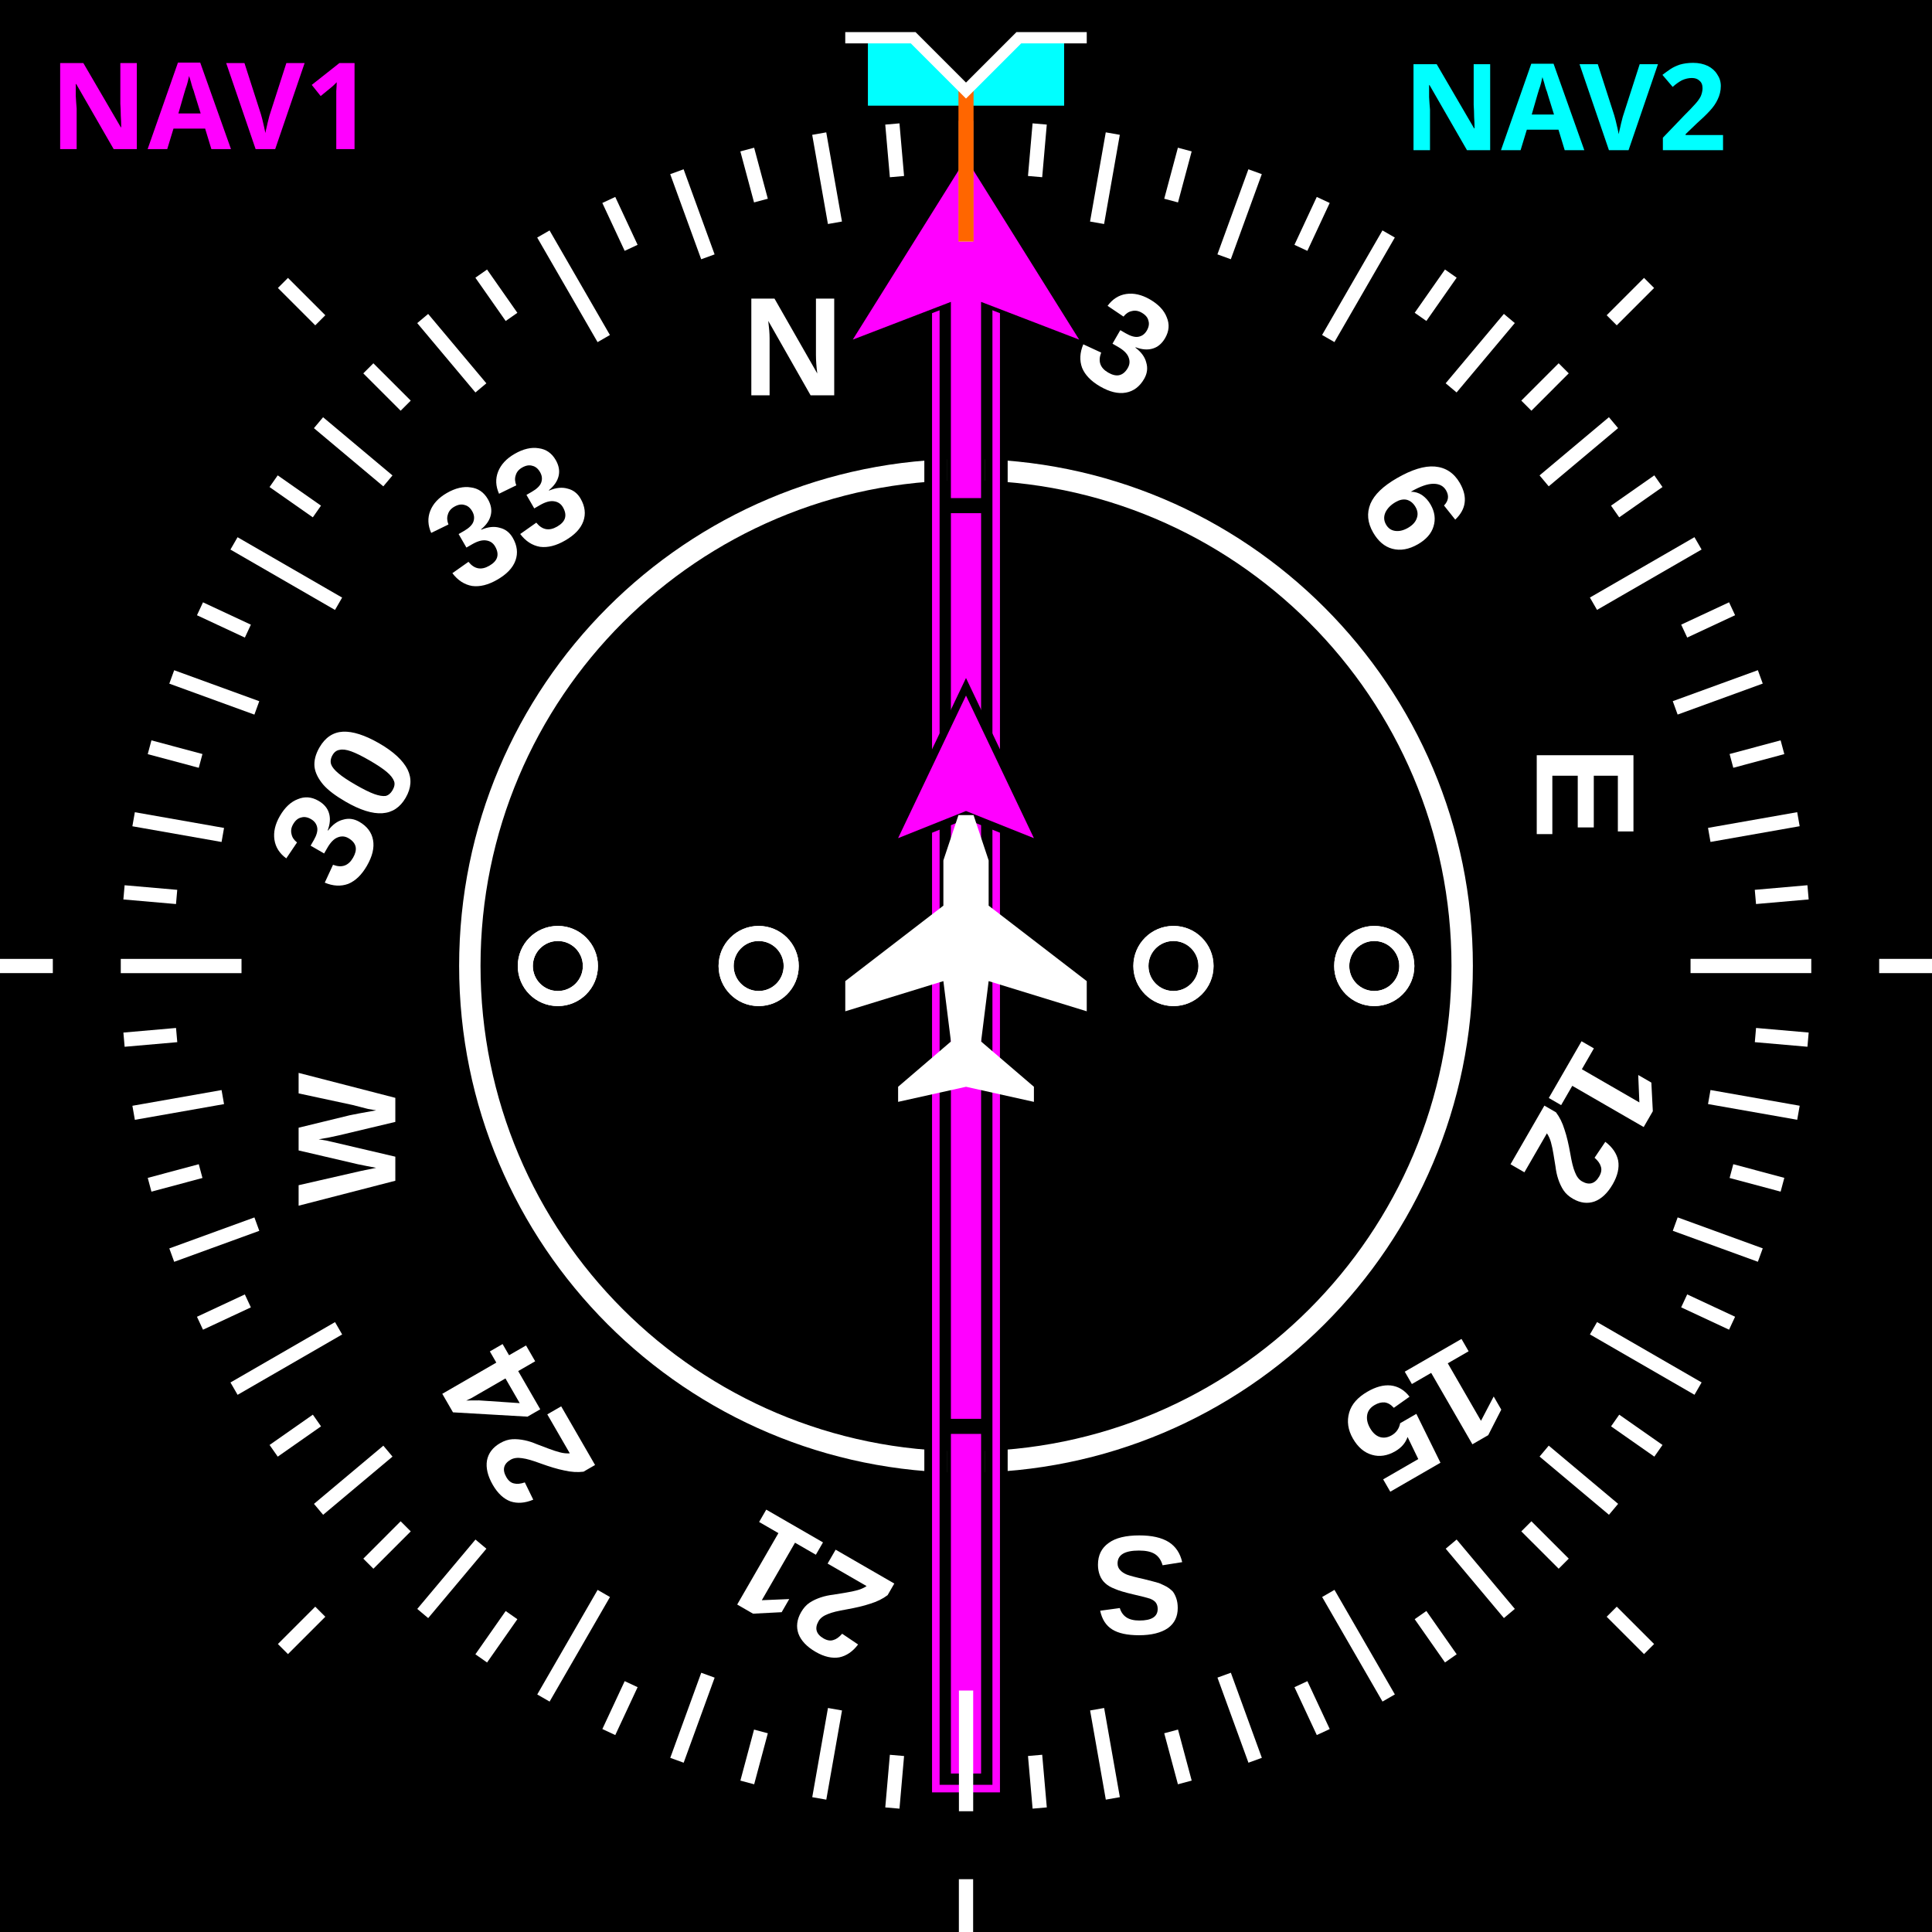
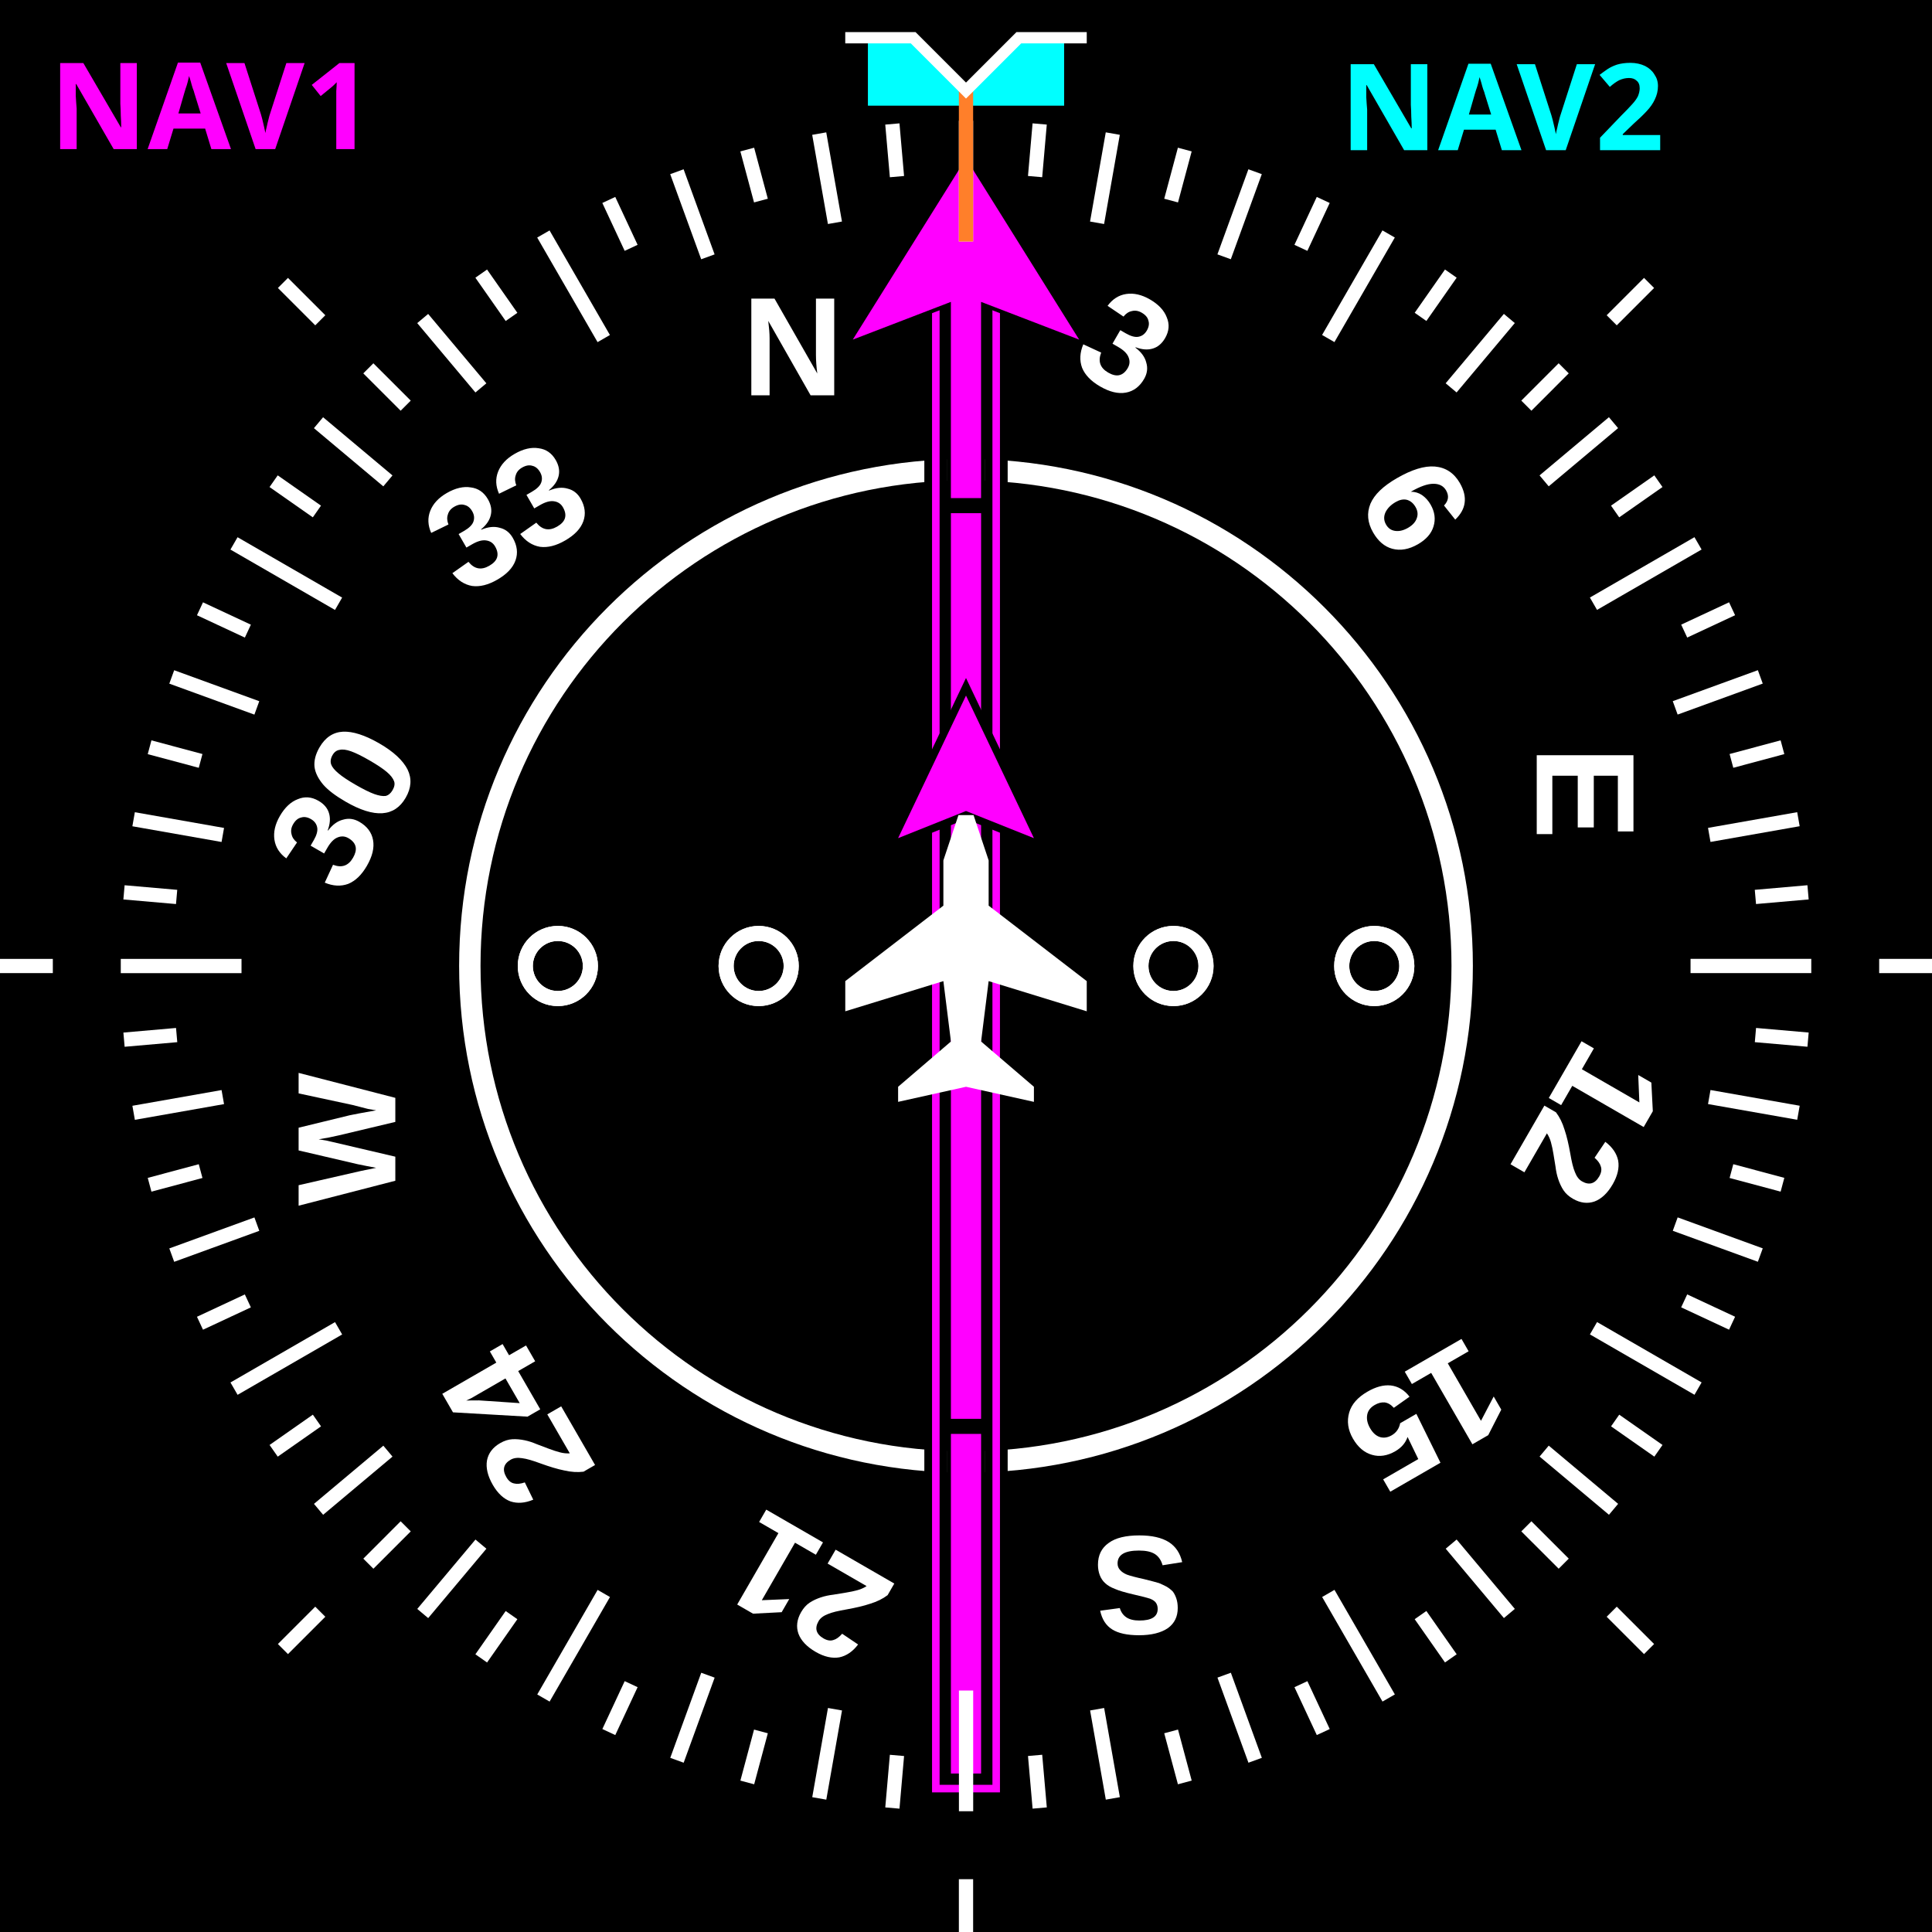
<svg xmlns="http://www.w3.org/2000/svg" xmlns:xlink="http://www.w3.org/1999/xlink" width="256" height="256" version="1.1" viewBox="0 0 67.732 67.732">
  <g transform="translate(0 -229.27)">
-     <rect id="background" y="229.27" width="67.733" height="67.733" style="paint-order:stroke fill markers" />
-     <circle cx="33.866" cy="263.13" r="17.395" fill="none" stroke="#fff" stroke-width=".75" style="paint-order:stroke fill markers" />
+     <g id="baseplate">
+       <rect id="background" y="229.27" width="67.733" height="67.733" style="paint-order:stroke fill markers" />
+       <circle cx="33.866" cy="263.13" r="17.395" fill="none" stroke="#fff" stroke-width=".75" style="paint-order:stroke fill markers" />
+     </g>
  </g>
  <g>
    <g id="heading">
      <g stroke="#000">
        <path id="nav2-bearing" d="m33.866 5.556-3.969 6.35 2.646-1.058v52.122h2.646v-52.122l2.646 1.058zm0 4.762 0.794 0.317v51.805h-1.587v-51.805z" fill="#0ff" stroke-width=".265px" />
        <g id="nav2-course">
          <g id="nav2-deviation" fill="#0ff" stroke="#000" stroke-width=".265">
            <rect x="33.337" y="17.991" width="1.058" height="31.75" style="paint-order:stroke fill markers" />
            <path id="nav2-to" d="m31.22 29.633 2.646-1.058 2.646 1.058-2.646-5.556z" style="paint-order:normal" />
          </g>
          <g fill="none" stroke="#fff" stroke-width=".529">
            <circle cx="48.179" cy="33.866" r="1.141" style="paint-order:stroke fill markers" />
            <circle cx="41.139" cy="33.866" r="1.141" style="paint-order:stroke fill markers" />
            <circle cx="26.597" cy="33.866" r="1.141" style="paint-order:stroke fill markers" />
            <circle cx="19.557" cy="33.866" r="1.141" style="paint-order:stroke fill markers" />
          </g>
          <path id="nav2-course-pointer" d="m33.866 5.556-3.969 6.35 3.439-1.323v6.879h1.058v-6.879l3.439 1.323zm-0.529 44.714v11.906h1.058v-11.906z" fill="#0ff" stroke="#000" stroke-width=".265" style="paint-order:stroke fill markers" />
        </g>
        <path id="nav1-bearing" d="m33.866 5.556-3.969 6.35 2.646-1.058v52.122h2.646v-52.122l2.646 1.058zm0 4.762 0.794 0.317v51.805h-1.587v-51.805z" fill="#f0f" stroke-width=".265px" />
        <g id="nav1-course">
          <g id="nav1-deviation" fill="#f0f" stroke="#000" stroke-width=".265">
            <rect x="33.337" y="17.991" width="1.058" height="31.75" style="paint-order:stroke fill markers" />
            <path id="nav1-to" d="m31.22 29.633 2.646-1.058 2.646 1.058-2.646-5.556z" style="paint-order:normal" />
          </g>
          <g fill="none" stroke="#fff" stroke-width=".529">
            <circle cx="48.179" cy="33.866" r="1.141" style="paint-order:stroke fill markers" />
            <circle cx="41.139" cy="33.866" r="1.141" style="paint-order:stroke fill markers" />
            <circle cx="26.597" cy="33.866" r="1.141" style="paint-order:stroke fill markers" />
            <circle cx="19.557" cy="33.866" r="1.141" style="paint-order:stroke fill markers" />
          </g>
          <path id="nav1-course-pointer" d="m33.866 5.556-3.969 6.35 3.439-1.323v6.879h1.058v-6.879l3.439 1.323zm-0.529 44.714v11.906h1.058v-11.906z" fill="#f0f" stroke="#000" stroke-width=".265" style="paint-order:stroke fill markers" />
        </g>
      </g>
      <path id="heading-select" d="m32.014 1.323h-1.587v2.381h6.88l-4.26e-4 -2.381h-1.587l-1.852 1.852z" fill="#0ff" />
      <g id="compass-rose">
        <use transform="rotate(-30 33.867 33.866)" width="100%" height="100%" xlink:href="#g1294" />
        <g fill="#000000" font-family="sans-serif" font-size="4.233px" letter-spacing="0px" stroke-width=".265" word-spacing="0px">
          <text transform="rotate(-90)" x="-33.884" y="13.858" style="line-height:1.25" xml:space="preserve">
            <tspan x="-33.884" y="13.858" fill="#ffffff" font-family="Arial" font-size="4.939px" font-weight="bold" stroke-width=".265" text-align="center" text-anchor="middle">W</tspan>
          </text>
          <text transform="rotate(90)" x="33.849" y="-53.875" style="line-height:1.25" xml:space="preserve">
            <tspan x="33.849" y="-53.875" fill="#ffffff" font-family="Arial" font-size="4.939px" font-weight="bold" stroke-width=".265" text-align="center" text-anchor="middle">E</tspan>
          </text>
          <text transform="rotate(-60)" x="-12.414" y="26.254" style="line-height:1.25" xml:space="preserve">
            <tspan x="-12.414" y="26.254" fill="#ffffff" font-family="Arial" font-size="4.939px" font-weight="bold" stroke-width=".265" text-align="center" text-anchor="middle">30</tspan>
          </text>
          <text transform="rotate(120)" x="12.378" y="-66.271" style="line-height:1.25" xml:space="preserve">
            <tspan x="12.378" y="-66.271" fill="#ffffff" font-family="Arial" font-size="4.939px" font-weight="bold" stroke-width=".265" text-align="center" text-anchor="middle">12</tspan>
          </text>
          <text transform="rotate(-30)" x="12.378" y="26.254" style="line-height:1.25" xml:space="preserve">
            <tspan x="12.378" y="26.254" fill="#ffffff" font-family="Arial" font-size="4.939px" font-weight="bold" stroke-width=".265" text-align="center" text-anchor="middle">33</tspan>
          </text>
          <text transform="rotate(150)" x="-12.414" y="-66.271" style="line-height:1.25" xml:space="preserve">
            <tspan x="-12.414" y="-66.271" fill="#ffffff" font-family="Arial" font-size="4.939px" font-weight="bold" stroke-width=".265" text-align="center" text-anchor="middle">15</tspan>
          </text>
          <text x="33.849" y="13.858" style="line-height:1.25" xml:space="preserve">
            <tspan x="33.849" y="13.858" fill="#ffffff" font-family="Arial" font-size="4.939px" font-weight="bold" stroke-width=".265" text-align="center" text-anchor="middle">N</tspan>
          </text>
          <text transform="scale(-1)" x="-33.884" y="-53.875" style="line-height:1.25" xml:space="preserve">
            <tspan x="-33.884" y="-53.875" fill="#ffffff" font-family="Arial" font-size="4.939px" font-weight="bold" stroke-width=".265" text-align="center" text-anchor="middle">S</tspan>
          </text>
          <text transform="rotate(30)" x="46.245" y="-7.613" style="line-height:1.25" xml:space="preserve">
            <tspan x="46.245" y="-7.613" fill="#ffffff" font-family="Arial" font-size="4.939px" font-weight="bold" stroke-width=".265" text-align="center" text-anchor="middle">3</tspan>
          </text>
          <text transform="rotate(210)" x="-46.28" y="-32.405" style="line-height:1.25" xml:space="preserve">
            <tspan x="-46.28" y="-32.405" fill="#ffffff" font-family="Arial" font-size="4.939px" font-weight="bold" stroke-width=".265" text-align="center" text-anchor="middle">21</tspan>
          </text>
          <text transform="rotate(60)" x="46.245" y="-32.405" style="line-height:1.25" xml:space="preserve">
            <tspan x="46.245" y="-32.405" fill="#ffffff" font-family="Arial" font-size="4.939px" font-weight="bold" stroke-width=".265" text-align="center" text-anchor="middle">6</tspan>
          </text>
          <text transform="rotate(240)" x="-46.28" y="-7.613" style="line-height:1.25" xml:space="preserve">
            <tspan x="-46.28" y="-7.613" fill="#ffffff" font-family="Arial" font-size="4.939px" font-weight="bold" stroke-width=".265" text-align="center" text-anchor="middle">24</tspan>
          </text>
        </g>
        <g id="g1294">
          <path d="m33.866 4.233v4.233" fill="none" stroke="#fff" stroke-width=".5" />
          <path d="m36.449 4.346-0.161 1.845" fill="none" stroke="#fff" stroke-width=".5" />
          <path d="m39.012 4.683-0.551 3.127" fill="none" stroke="#fff" stroke-width=".5" />
          <path d="m44.001 6.02-1.086 2.983" fill="none" stroke="#fff" stroke-width=".5" />
          <path d="m41.536 5.243-0.479 1.789" fill="none" stroke="#fff" stroke-width=".5" />
          <path d="m46.39 7.01-0.783 1.679" fill="none" stroke="#fff" stroke-width=".5" />
        </g>
        <use transform="rotate(30 33.867 33.866)" width="100%" height="100%" xlink:href="#g1294" />
        <use transform="rotate(60 33.867 33.866)" width="100%" height="100%" xlink:href="#g1294" />
        <use transform="rotate(90 33.867 33.866)" width="100%" height="100%" xlink:href="#g1294" />
        <use transform="rotate(120 33.867 33.866)" width="100%" height="100%" xlink:href="#g1294" />
        <use transform="rotate(150 33.867 33.866)" width="100%" height="100%" xlink:href="#g1294" />
        <use transform="rotate(180 33.867 33.866)" width="100%" height="100%" xlink:href="#g1294" />
        <use transform="rotate(210 33.867 33.866)" width="100%" height="100%" xlink:href="#g1294" />
        <use transform="rotate(240 33.867 33.866)" width="100%" height="100%" xlink:href="#g1294" />
        <use transform="rotate(-90 33.867 33.866)" width="100%" height="100%" xlink:href="#g1294" />
        <use transform="rotate(-60 33.867 33.866)" width="100%" height="100%" xlink:href="#g1294" />
      </g>
    </g>
  </g>
  <g>
-     <path id="plane" d="m36.247 38.629v-0.529l-1.852-1.587 0.265-2.117 3.439 1.058v-1.058l-3.439-2.646v-1.587l-0.529-1.587h-0.265 8.52e-4 -0.265l-0.529 1.587v1.587l-3.439 2.646v1.058l3.439-1.058 0.265 2.117-1.852 1.587v0.529l2.381-0.529z" fill="#fff" />
-     <path id="path968" d="m65.88 33.866h1.852" fill="none" stroke="#fff" stroke-width=".5" />
-     <path id="chevron" d="m29.633 0v1.323h2.381l1.852 1.852 1.852-1.852h2.381v-1.323z" />
-     <rect id="lubber" x="33.602" y="3.175" width=".529" height="5.292" fill="#f60" style="paint-order:normal" />
-     <path id="chevron-line" d="m29.633 1.323h2.381l1.852 1.852 1.852-1.852h2.381" fill="none" stroke="#fff" stroke-width=".397" />
-     <use id="use970" transform="rotate(-45 33.866 33.866)" width="100%" height="100%" xlink:href="#path968" />
-     <use id="use972" transform="rotate(-90 33.866 33.866)" width="100%" height="100%" xlink:href="#use970" />
-     <use id="use974" transform="rotate(-45 33.866 33.866)" width="100%" height="100%" xlink:href="#use972" />
-     <use id="use976" transform="rotate(-45 33.866 33.866)" width="100%" height="100%" xlink:href="#use974" />
-     <use id="use978" transform="rotate(-90 33.866 33.866)" width="100%" height="100%" xlink:href="#use976" />
-     <use transform="rotate(45 33.866 33.866)" width="100%" height="100%" xlink:href="#use978" />
-     <text id="nav1-label" x="1.736" y="5.225" fill="#000000" font-family="sans-serif" font-size="4.233px" letter-spacing="0px" stroke-width=".265" word-spacing="0px" style="line-height:1.25" xml:space="preserve">
-       <tspan x="1.736" y="5.225" fill="#ff00ff" font-family="sans-serif" font-weight="bold" stroke-width=".265">NAV1</tspan>
-     </text>
-     <text id="nav2-label" x="66.048" y="5.268" fill="#00ffff" font-family="sans-serif" font-size="4.233px" letter-spacing="0px" stroke-width=".265" word-spacing="0px" style="line-height:1.25" xml:space="preserve">
-       <tspan x="66.048" y="5.268" fill="#00ffff" font-family="sans-serif" font-weight="bold" stroke-width=".265" text-align="end" text-anchor="end">NAV2</tspan>
-     </text>
+     <g id="top">
+       <path id="plane" d="m36.247 38.629v-0.529l-1.852-1.587 0.265-2.117 3.439 1.058v-1.058l-3.439-2.646v-1.587l-0.529-1.587h-0.265 8.52e-4 -0.265l-0.529 1.587v1.587l-3.439 2.646v1.058l3.439-1.058 0.265 2.117-1.852 1.587v0.529l2.381-0.529z" fill="#fff" />
+       <path id="path968" d="m65.88 33.866h1.852" fill="none" stroke="#fff" stroke-width=".5" />
+       <path id="chevron" d="m29.633 0v1.323h2.381l1.852 1.852 1.852-1.852h2.381v-1.323z" />
+       <path id="lubber" d="m33.866 3.175v5.292" fill="#f60" stroke="#ff7f2a" stroke-width=".5" />
+       <path id="chevron-line" d="m29.633 1.323h2.381l1.852 1.852 1.852-1.852h2.381" fill="none" stroke="#fff" stroke-width=".397" />
+       <use id="use970" transform="rotate(-45 33.866 33.866)" width="100%" height="100%" xlink:href="#path968" />
+       <use id="use972" transform="rotate(-90 33.866 33.866)" width="100%" height="100%" xlink:href="#use970" />
+       <use id="use974" transform="rotate(-45 33.866 33.866)" width="100%" height="100%" xlink:href="#use972" />
+       <use id="use976" transform="rotate(-45 33.866 33.866)" width="100%" height="100%" xlink:href="#use974" />
+       <use id="use978" transform="rotate(-90 33.866 33.866)" width="100%" height="100%" xlink:href="#use976" />
+       <use transform="rotate(45 33.866 33.866)" width="100%" height="100%" xlink:href="#use978" />
+       <text id="nav1-label" x="1.736" y="5.225" fill="#000000" font-family="sans-serif" font-size="4.233px" letter-spacing="0px" stroke-width=".265" word-spacing="0px" style="line-height:1.25" xml:space="preserve">
+         <tspan x="1.736" y="5.225" fill="#ff00ff" font-family="sans-serif" font-weight="bold" stroke-width=".265">NAV1</tspan>
+       </text>
+       <text id="nav2-label" x="66.048" y="5.268" fill="#00ffff" font-family="sans-serif" font-size="4.233px" letter-spacing="0px" stroke-width=".265" word-spacing="0px" style="line-height:1.25" xml:space="preserve">
+         <tspan x="66.048" y="5.268" fill="#00ffff" font-family="sans-serif" font-weight="bold" stroke-width=".265" text-align="end" text-anchor="end">NAV2</tspan>
+       </text>
+     </g>
  </g>
</svg>
